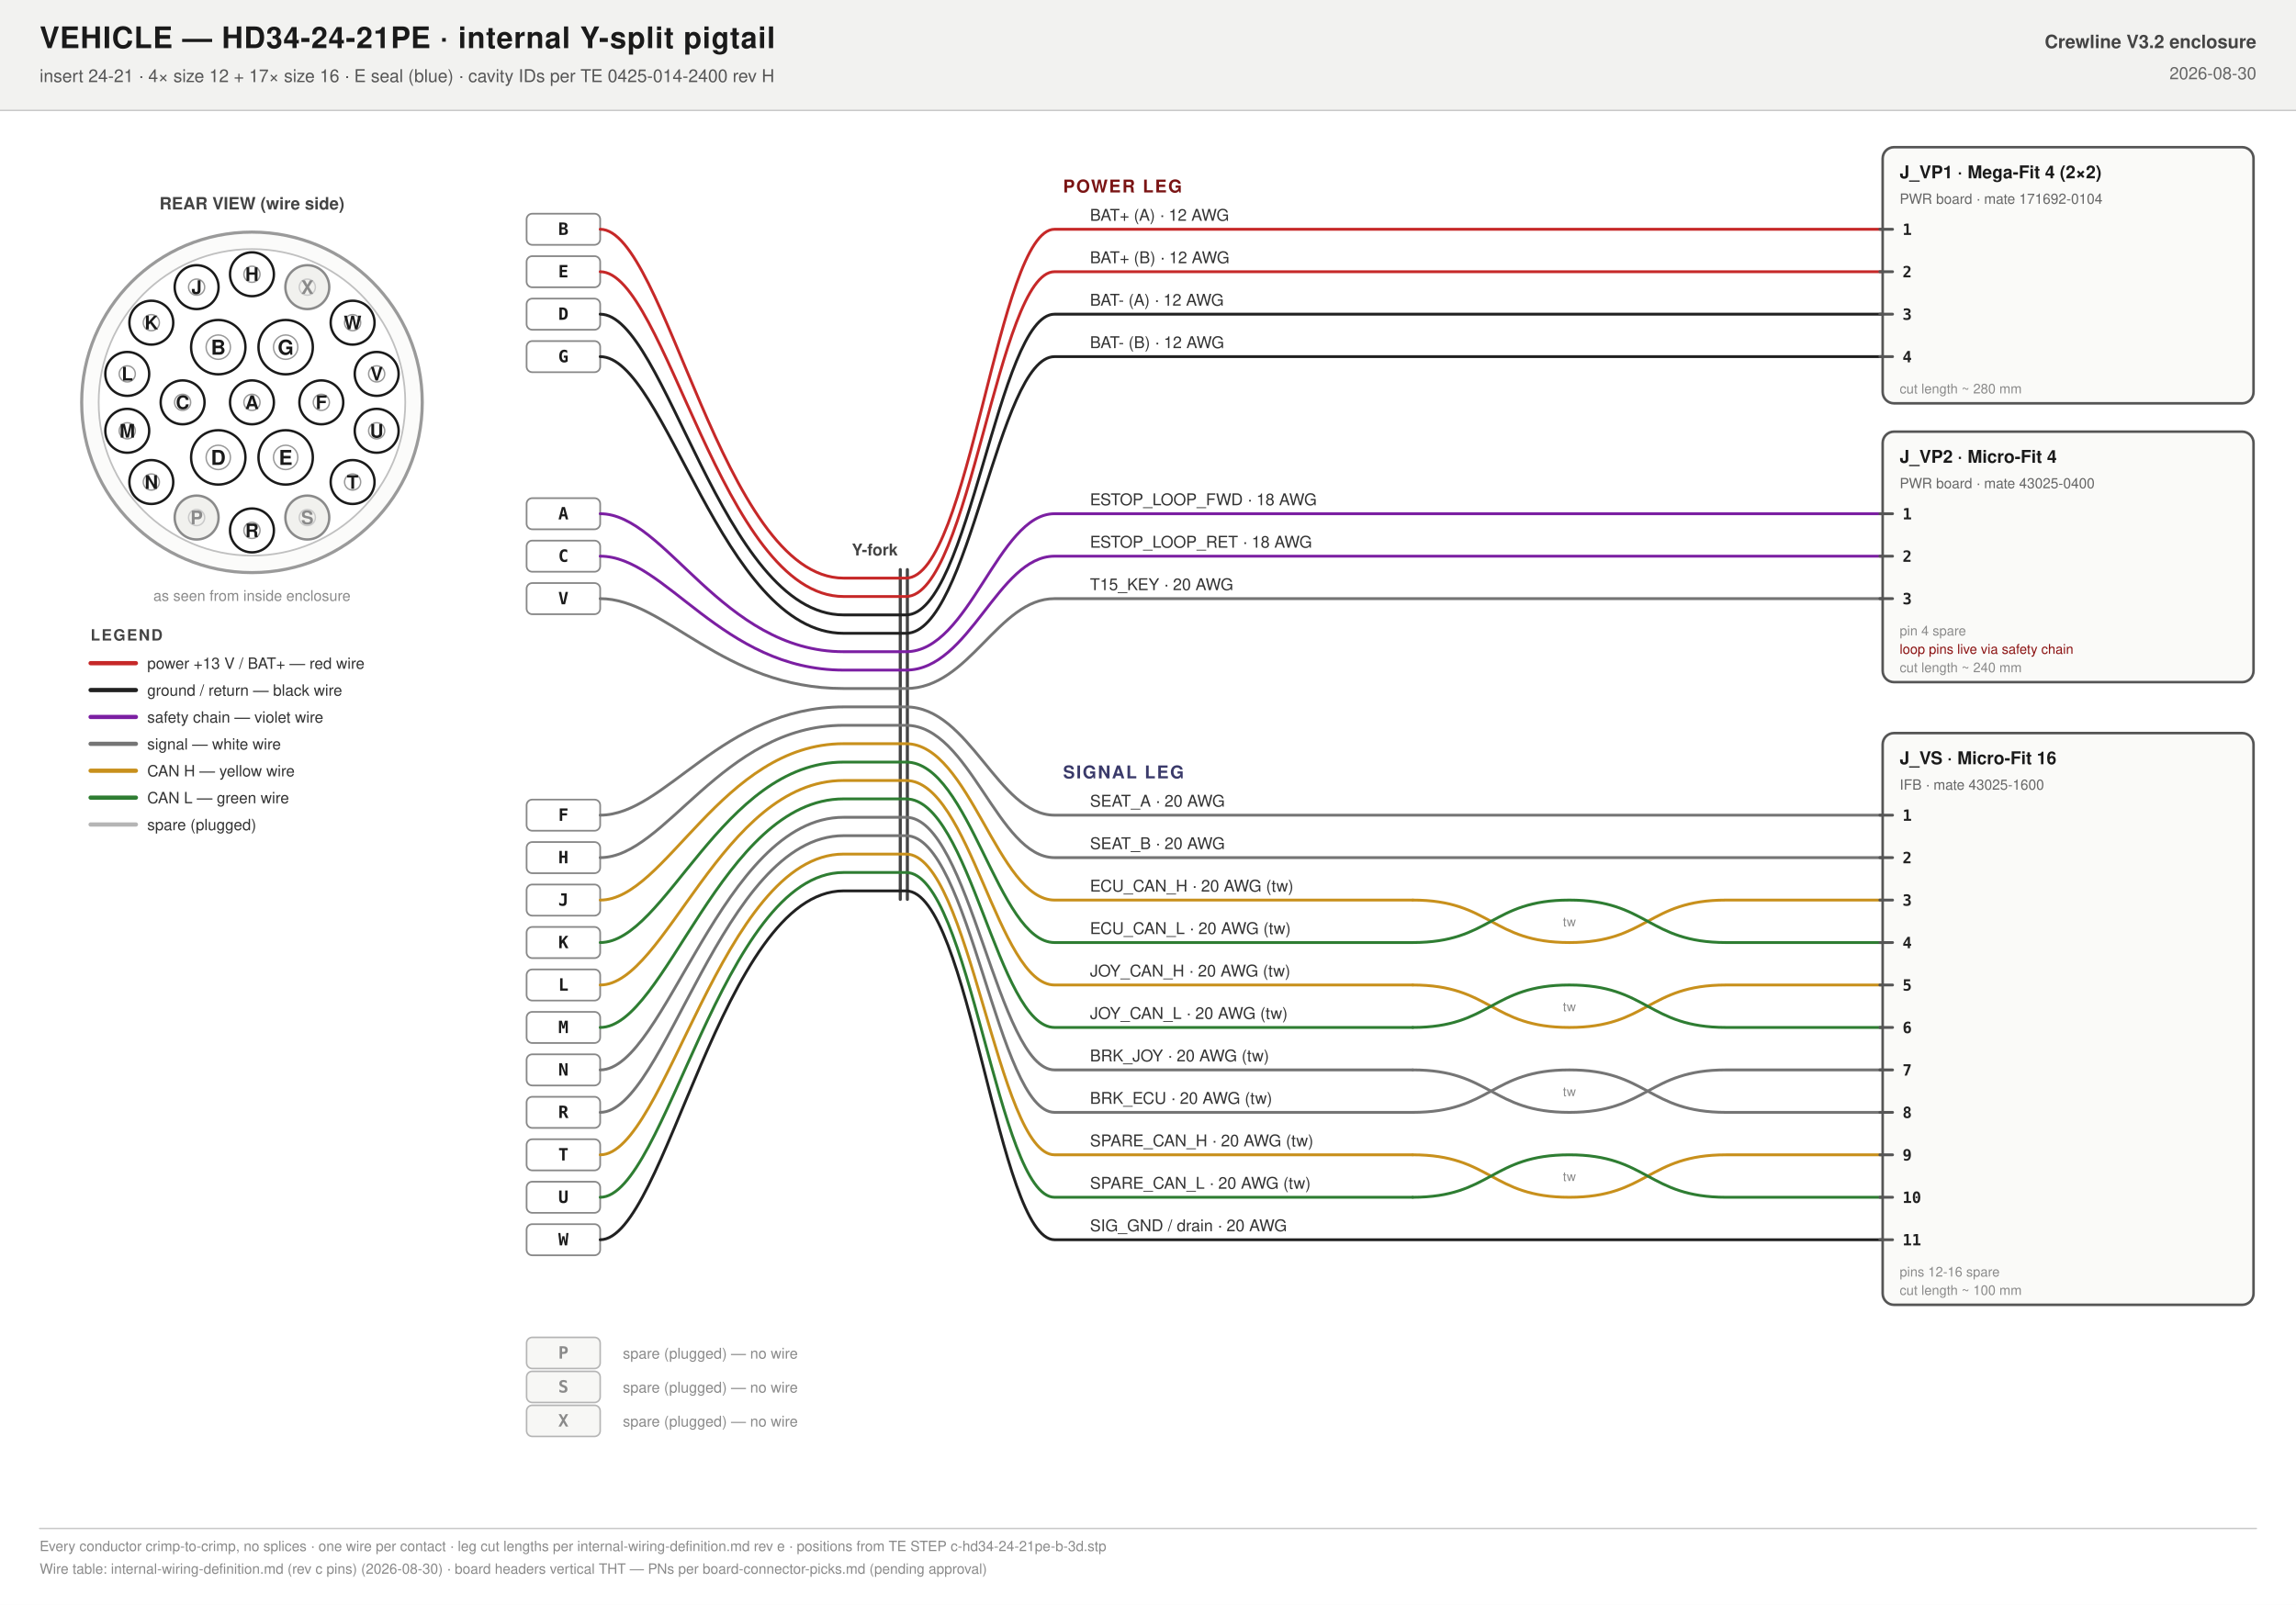
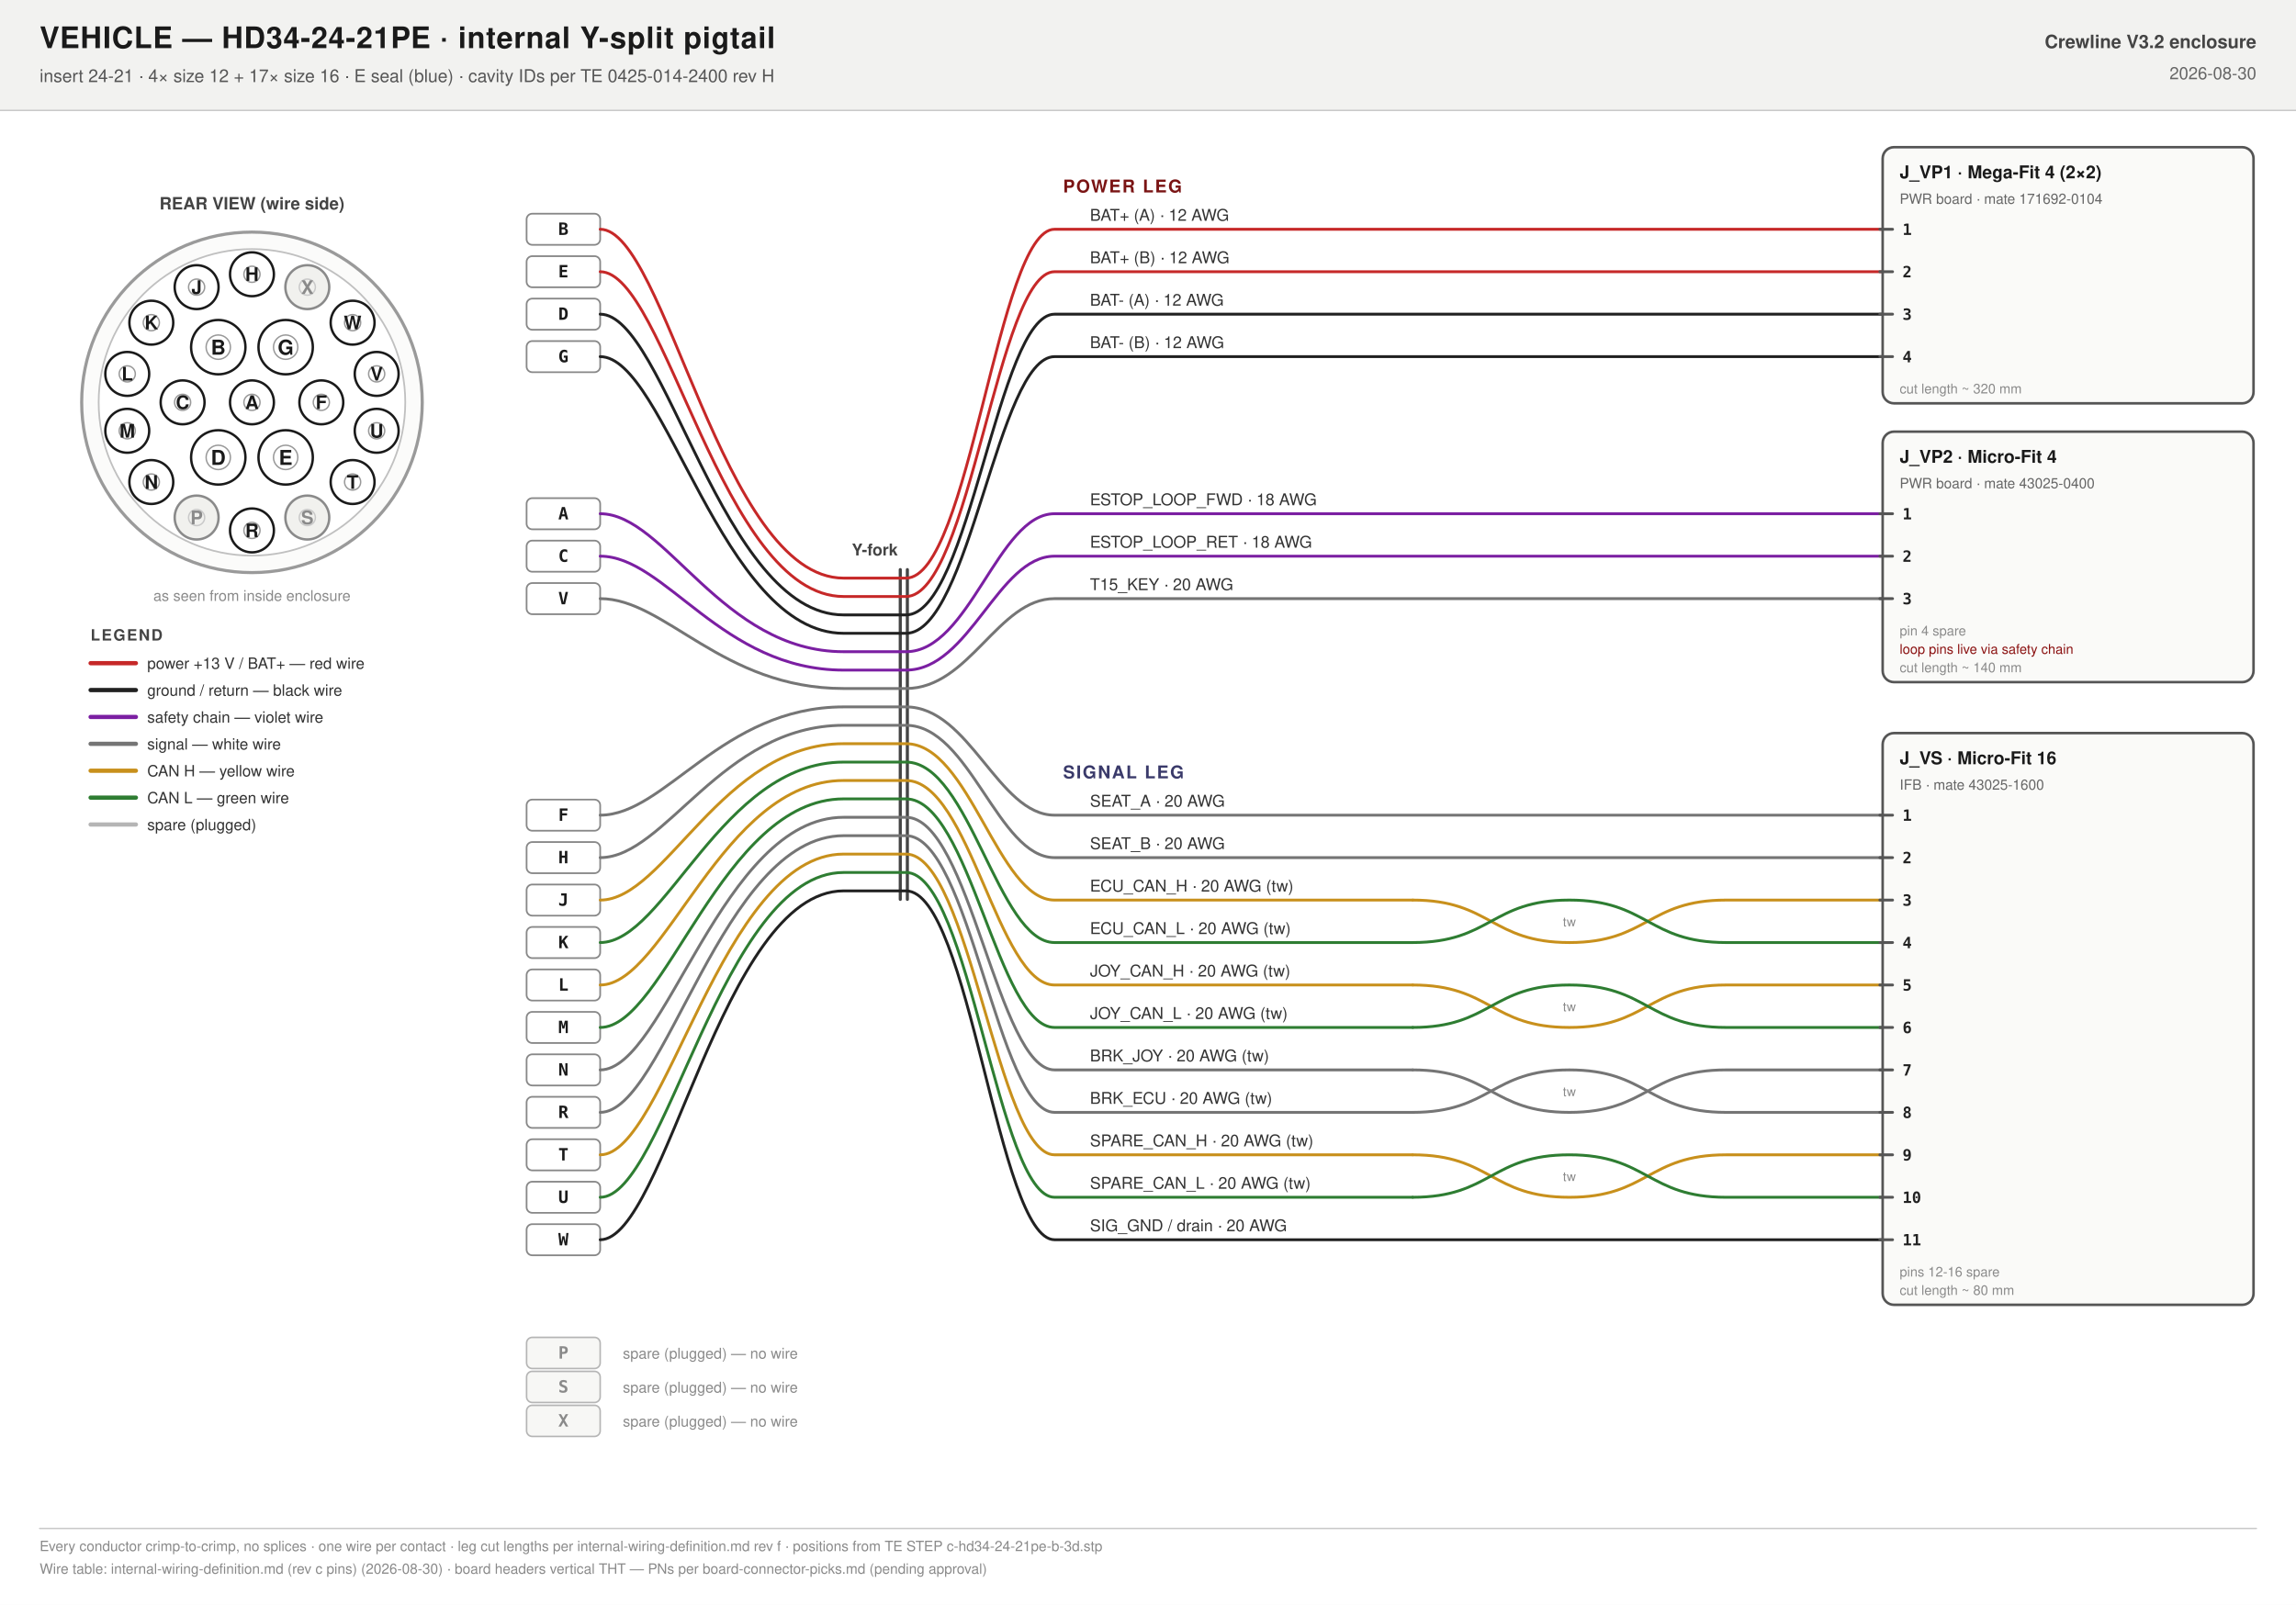
<svg xmlns="http://www.w3.org/2000/svg" width="1622" height="1134" viewBox="0 0 1622 1134">
  <rect x="0" y="0" width="1622" height="1134" fill="#ffffff" />
  <rect x="0.0" y="0.0" width="1622.0" height="78.0" rx="0" stroke="none" fill="#f2f2f0" stroke-width="1.5" />
  <line x1="0.0" y1="78.0" x2="1622.0" y2="78.0" stroke="#c9c9c9" stroke-width="1" stroke-linecap="round" />
  <text x="28.0" y="34.0" font-family="Helvetica Neue, Helvetica, Arial, sans-serif" font-size="21" fill="#1a1a1a" text-anchor="start" font-weight="bold" letter-spacing="0.5">VEHICLE — HD34-24-21PE · internal Y-split pigtail</text>
  <text x="28.0" y="58.0" font-family="Helvetica Neue, Helvetica, Arial, sans-serif" font-size="12.5" fill="#555" text-anchor="start" font-weight="normal">insert 24-21 · 4× size 12 + 17× size 16 · E seal (blue) · cavity IDs per TE 0425-014-2400 rev H</text>
  <text x="1594.0" y="34.0" font-family="Helvetica Neue, Helvetica, Arial, sans-serif" font-size="13" fill="#444" text-anchor="end" font-weight="bold">Crewline V3.2 enclosure</text>
  <text x="1594.0" y="56.0" font-family="Helvetica Neue, Helvetica, Arial, sans-serif" font-size="12" fill="#666" text-anchor="end" font-weight="normal">2026-08-30</text>
  <text x="178.0" y="148.0" font-family="Helvetica Neue, Helvetica, Arial, sans-serif" font-size="12" fill="#444" text-anchor="middle" font-weight="bold">REAR VIEW (wire side)</text>
  <circle cx="178.0" cy="284.3" r="120.3" stroke="#9a9a9a" fill="#fbfbfa" stroke-width="2.2" />
  <circle cx="178.0" cy="284.3" r="108.3" stroke="#c0c0c0" fill="#ffffff" stroke-width="1.2" />
  <circle cx="154.2" cy="245.3" r="19.2" stroke="#1a1a1a" fill="#ffffff" stroke-width="1.7" />
  <circle cx="154.2" cy="245.3" r="8.6" stroke="#999" fill="none" stroke-width="1.0" />
  <text x="154.2" y="250.6" font-family="Helvetica Neue, Helvetica, Arial, sans-serif" font-size="14.5" fill="#1a1a1a" text-anchor="middle" font-weight="bold">B</text>
  <circle cx="201.8" cy="245.3" r="19.2" stroke="#1a1a1a" fill="#ffffff" stroke-width="1.7" />
  <circle cx="201.8" cy="245.3" r="8.6" stroke="#999" fill="none" stroke-width="1.0" />
  <text x="201.8" y="250.6" font-family="Helvetica Neue, Helvetica, Arial, sans-serif" font-size="14.5" fill="#1a1a1a" text-anchor="middle" font-weight="bold">G</text>
  <circle cx="154.2" cy="323.2" r="19.2" stroke="#1a1a1a" fill="#ffffff" stroke-width="1.7" />
  <circle cx="154.2" cy="323.2" r="8.6" stroke="#999" fill="none" stroke-width="1.0" />
  <text x="154.2" y="328.5" font-family="Helvetica Neue, Helvetica, Arial, sans-serif" font-size="14.5" fill="#1a1a1a" text-anchor="middle" font-weight="bold">D</text>
  <circle cx="201.8" cy="323.2" r="19.2" stroke="#1a1a1a" fill="#ffffff" stroke-width="1.7" />
  <circle cx="201.8" cy="323.2" r="8.6" stroke="#999" fill="none" stroke-width="1.0" />
  <text x="201.8" y="328.5" font-family="Helvetica Neue, Helvetica, Arial, sans-serif" font-size="14.5" fill="#1a1a1a" text-anchor="middle" font-weight="bold">E</text>
  <circle cx="178.0" cy="284.3" r="15.5" stroke="#1a1a1a" fill="#ffffff" stroke-width="1.7" />
  <circle cx="178.0" cy="284.3" r="5.7" stroke="#999" fill="none" stroke-width="1.0" />
  <text x="178.0" y="289.0" font-family="Helvetica Neue, Helvetica, Arial, sans-serif" font-size="13.213" fill="#1a1a1a" text-anchor="middle" font-weight="bold">A</text>
  <circle cx="129.0" cy="284.3" r="15.5" stroke="#1a1a1a" fill="#ffffff" stroke-width="1.7" />
  <circle cx="129.0" cy="284.3" r="5.7" stroke="#999" fill="none" stroke-width="1.0" />
  <text x="129.0" y="289.0" font-family="Helvetica Neue, Helvetica, Arial, sans-serif" font-size="13.213" fill="#1a1a1a" text-anchor="middle" font-weight="bold">C</text>
  <circle cx="227.0" cy="284.3" r="15.5" stroke="#1a1a1a" fill="#ffffff" stroke-width="1.7" />
  <circle cx="227.0" cy="284.3" r="5.7" stroke="#999" fill="none" stroke-width="1.0" />
  <text x="227.0" y="289.0" font-family="Helvetica Neue, Helvetica, Arial, sans-serif" font-size="13.213" fill="#1a1a1a" text-anchor="middle" font-weight="bold">F</text>
  <circle cx="178.0" cy="193.8" r="15.5" stroke="#1a1a1a" fill="#ffffff" stroke-width="1.7" />
  <circle cx="178.0" cy="193.8" r="5.7" stroke="#999" fill="none" stroke-width="1.0" />
  <text x="178.0" y="198.5" font-family="Helvetica Neue, Helvetica, Arial, sans-serif" font-size="13.213" fill="#1a1a1a" text-anchor="middle" font-weight="bold">H</text>
  <circle cx="138.9" cy="202.9" r="15.5" stroke="#1a1a1a" fill="#ffffff" stroke-width="1.7" />
  <circle cx="138.9" cy="202.9" r="5.7" stroke="#999" fill="none" stroke-width="1.0" />
  <text x="138.9" y="207.7" font-family="Helvetica Neue, Helvetica, Arial, sans-serif" font-size="13.213" fill="#1a1a1a" text-anchor="middle" font-weight="bold">J</text>
  <circle cx="106.9" cy="228.0" r="15.5" stroke="#1a1a1a" fill="#ffffff" stroke-width="1.7" />
  <circle cx="106.9" cy="228.0" r="5.7" stroke="#999" fill="none" stroke-width="1.0" />
  <text x="106.9" y="232.7" font-family="Helvetica Neue, Helvetica, Arial, sans-serif" font-size="13.213" fill="#1a1a1a" text-anchor="middle" font-weight="bold">K</text>
  <circle cx="89.9" cy="264.2" r="15.5" stroke="#1a1a1a" fill="#ffffff" stroke-width="1.7" />
  <circle cx="89.9" cy="264.2" r="5.7" stroke="#999" fill="none" stroke-width="1.0" />
  <text x="89.9" y="268.9" font-family="Helvetica Neue, Helvetica, Arial, sans-serif" font-size="13.213" fill="#1a1a1a" text-anchor="middle" font-weight="bold">L</text>
  <circle cx="89.9" cy="304.4" r="15.5" stroke="#1a1a1a" fill="#ffffff" stroke-width="1.7" />
  <circle cx="89.9" cy="304.4" r="5.7" stroke="#999" fill="none" stroke-width="1.0" />
  <text x="89.9" y="309.2" font-family="Helvetica Neue, Helvetica, Arial, sans-serif" font-size="13.213" fill="#1a1a1a" text-anchor="middle" font-weight="bold">M</text>
  <circle cx="106.9" cy="340.6" r="15.5" stroke="#1a1a1a" fill="#ffffff" stroke-width="1.7" />
  <circle cx="106.9" cy="340.6" r="5.7" stroke="#999" fill="none" stroke-width="1.0" />
  <text x="106.9" y="345.4" font-family="Helvetica Neue, Helvetica, Arial, sans-serif" font-size="13.213" fill="#1a1a1a" text-anchor="middle" font-weight="bold">N</text>
  <circle cx="138.9" cy="365.7" r="15.5" stroke="#8a8a8a" fill="#f1f1ee" stroke-width="1.7" />
  <circle cx="138.9" cy="365.7" r="5.7" stroke="#c9c9c9" fill="none" stroke-width="1.0" />
  <text x="138.9" y="370.4" font-family="Helvetica Neue, Helvetica, Arial, sans-serif" font-size="13.213" fill="#8a8a8a" text-anchor="middle" font-weight="bold">P</text>
  <circle cx="178.0" cy="374.8" r="15.5" stroke="#1a1a1a" fill="#ffffff" stroke-width="1.7" />
  <circle cx="178.0" cy="374.8" r="5.7" stroke="#999" fill="none" stroke-width="1.0" />
  <text x="178.0" y="379.6" font-family="Helvetica Neue, Helvetica, Arial, sans-serif" font-size="13.213" fill="#1a1a1a" text-anchor="middle" font-weight="bold">R</text>
  <circle cx="217.1" cy="365.7" r="15.5" stroke="#8a8a8a" fill="#f1f1ee" stroke-width="1.7" />
  <circle cx="217.1" cy="365.7" r="5.7" stroke="#c9c9c9" fill="none" stroke-width="1.0" />
  <text x="217.1" y="370.4" font-family="Helvetica Neue, Helvetica, Arial, sans-serif" font-size="13.213" fill="#8a8a8a" text-anchor="middle" font-weight="bold">S</text>
  <circle cx="249.1" cy="340.6" r="15.5" stroke="#1a1a1a" fill="#ffffff" stroke-width="1.7" />
  <circle cx="249.1" cy="340.6" r="5.7" stroke="#999" fill="none" stroke-width="1.0" />
  <text x="249.1" y="345.4" font-family="Helvetica Neue, Helvetica, Arial, sans-serif" font-size="13.213" fill="#1a1a1a" text-anchor="middle" font-weight="bold">T</text>
  <circle cx="266.1" cy="304.4" r="15.5" stroke="#1a1a1a" fill="#ffffff" stroke-width="1.7" />
  <circle cx="266.1" cy="304.4" r="5.7" stroke="#999" fill="none" stroke-width="1.0" />
  <text x="266.1" y="309.2" font-family="Helvetica Neue, Helvetica, Arial, sans-serif" font-size="13.213" fill="#1a1a1a" text-anchor="middle" font-weight="bold">U</text>
  <circle cx="266.1" cy="264.2" r="15.5" stroke="#1a1a1a" fill="#ffffff" stroke-width="1.7" />
  <circle cx="266.1" cy="264.2" r="5.7" stroke="#999" fill="none" stroke-width="1.0" />
  <text x="266.1" y="268.9" font-family="Helvetica Neue, Helvetica, Arial, sans-serif" font-size="13.213" fill="#1a1a1a" text-anchor="middle" font-weight="bold">V</text>
  <circle cx="249.1" cy="228.0" r="15.5" stroke="#1a1a1a" fill="#ffffff" stroke-width="1.7" />
  <circle cx="249.1" cy="228.0" r="5.7" stroke="#999" fill="none" stroke-width="1.0" />
  <text x="249.1" y="232.7" font-family="Helvetica Neue, Helvetica, Arial, sans-serif" font-size="13.213" fill="#1a1a1a" text-anchor="middle" font-weight="bold">W</text>
  <circle cx="217.1" cy="202.9" r="15.5" stroke="#8a8a8a" fill="#f1f1ee" stroke-width="1.7" />
  <circle cx="217.1" cy="202.9" r="5.7" stroke="#c9c9c9" fill="none" stroke-width="1.0" />
  <text x="217.1" y="207.7" font-family="Helvetica Neue, Helvetica, Arial, sans-serif" font-size="13.213" fill="#8a8a8a" text-anchor="middle" font-weight="bold">X</text>
  <text x="178.0" y="424.6" font-family="Helvetica Neue, Helvetica, Arial, sans-serif" font-size="10.5" fill="#8a8a8a" text-anchor="middle" font-weight="normal">as seen from inside enclosure</text>
  <text x="64.0" y="452.6" font-family="Helvetica Neue, Helvetica, Arial, sans-serif" font-size="11" fill="#444" text-anchor="start" font-weight="bold" letter-spacing="1">LEGEND</text>
  <line x1="64.0" y1="468.6" x2="96.0" y2="468.6" stroke="#c62828" stroke-width="3" stroke-linecap="round" />
  <text x="104.0" y="472.6" font-family="Helvetica Neue, Helvetica, Arial, sans-serif" font-size="11" fill="#333" text-anchor="start" font-weight="normal">power +13 V / BAT+ — red wire</text>
  <line x1="64.0" y1="487.6" x2="96.0" y2="487.6" stroke="#212121" stroke-width="3" stroke-linecap="round" />
  <text x="104.0" y="491.6" font-family="Helvetica Neue, Helvetica, Arial, sans-serif" font-size="11" fill="#333" text-anchor="start" font-weight="normal">ground / return — black wire</text>
  <line x1="64.0" y1="506.6" x2="96.0" y2="506.6" stroke="#7b1fa2" stroke-width="3" stroke-linecap="round" />
  <text x="104.0" y="510.6" font-family="Helvetica Neue, Helvetica, Arial, sans-serif" font-size="11" fill="#333" text-anchor="start" font-weight="normal">safety chain — violet wire</text>
  <line x1="64.0" y1="525.6" x2="96.0" y2="525.6" stroke="#757575" stroke-width="3" stroke-linecap="round" />
  <text x="104.0" y="529.6" font-family="Helvetica Neue, Helvetica, Arial, sans-serif" font-size="11" fill="#333" text-anchor="start" font-weight="normal">signal — white wire</text>
  <line x1="64.0" y1="544.6" x2="96.0" y2="544.6" stroke="#c8901c" stroke-width="3" stroke-linecap="round" />
  <text x="104.0" y="548.6" font-family="Helvetica Neue, Helvetica, Arial, sans-serif" font-size="11" fill="#333" text-anchor="start" font-weight="normal">CAN H — yellow wire</text>
  <line x1="64.0" y1="563.6" x2="96.0" y2="563.6" stroke="#2e7d32" stroke-width="3" stroke-linecap="round" />
  <text x="104.0" y="567.6" font-family="Helvetica Neue, Helvetica, Arial, sans-serif" font-size="11" fill="#333" text-anchor="start" font-weight="normal">CAN L — green wire</text>
  <line x1="64.0" y1="582.6" x2="96.0" y2="582.6" stroke="#b5b5b5" stroke-width="3" stroke-linecap="round" />
  <text x="104.0" y="586.6" font-family="Helvetica Neue, Helvetica, Arial, sans-serif" font-size="11" fill="#333" text-anchor="start" font-weight="normal">spare (plugged)</text>
  <line x1="636.0" y1="402.5" x2="636.0" y2="635.5" stroke="#444" stroke-width="2.2" stroke-linecap="round" />
  <line x1="641.0" y1="402.5" x2="641.0" y2="635.5" stroke="#444" stroke-width="2.2" stroke-linecap="round" />
  <text x="618.0" y="392.5" font-family="Helvetica Neue, Helvetica, Arial, sans-serif" font-size="11.5" fill="#444" text-anchor="middle" font-weight="bold">Y-fork</text>
  <rect x="372.0" y="151.0" width="52.0" height="22.0" rx="4" stroke="#888" fill="#fff" stroke-width="1.2" />
  <text x="398.0" y="166.0" font-family="Menlo, Consolas, monospace" font-size="12" fill="#1a1a1a" text-anchor="middle" font-weight="bold">B</text>
  <path d="M 424 162 C 470 162 510 408.5 596 408.5 L 640 408.5 C 685 408.5 705 162 745 162 L 1330 162" stroke="#c62828" stroke-width="2.0" fill="none" stroke-linecap="round" stroke-linejoin="round" />
  <text x="770.0" y="156.0" font-family="Helvetica Neue, Helvetica, Arial, sans-serif" font-size="11.5" fill="#333" text-anchor="start" font-weight="normal">BAT+ (A) · 12 AWG</text>
  <rect x="372.0" y="181.0" width="52.0" height="22.0" rx="4" stroke="#888" fill="#fff" stroke-width="1.2" />
  <text x="398.0" y="196.0" font-family="Menlo, Consolas, monospace" font-size="12" fill="#1a1a1a" text-anchor="middle" font-weight="bold">E</text>
  <path d="M 424 192 C 470 192 510 421.5 596 421.5 L 640 421.5 C 685 421.5 705 192 745 192 L 1330 192" stroke="#c62828" stroke-width="2.0" fill="none" stroke-linecap="round" stroke-linejoin="round" />
  <text x="770.0" y="186.0" font-family="Helvetica Neue, Helvetica, Arial, sans-serif" font-size="11.5" fill="#333" text-anchor="start" font-weight="normal">BAT+ (B) · 12 AWG</text>
  <rect x="372.0" y="211.0" width="52.0" height="22.0" rx="4" stroke="#888" fill="#fff" stroke-width="1.2" />
  <text x="398.0" y="226.0" font-family="Menlo, Consolas, monospace" font-size="12" fill="#1a1a1a" text-anchor="middle" font-weight="bold">D</text>
  <path d="M 424 222 C 470 222 510 434.5 596 434.5 L 640 434.5 C 685 434.5 705 222 745 222 L 1330 222" stroke="#212121" stroke-width="2.0" fill="none" stroke-linecap="round" stroke-linejoin="round" />
  <text x="770.0" y="216.0" font-family="Helvetica Neue, Helvetica, Arial, sans-serif" font-size="11.5" fill="#333" text-anchor="start" font-weight="normal">BAT- (A) · 12 AWG</text>
  <rect x="372.0" y="241.0" width="52.0" height="22.0" rx="4" stroke="#888" fill="#fff" stroke-width="1.2" />
  <text x="398.0" y="256.0" font-family="Menlo, Consolas, monospace" font-size="12" fill="#1a1a1a" text-anchor="middle" font-weight="bold">G</text>
  <path d="M 424 252 C 470 252 510 447.5 596 447.5 L 640 447.5 C 685 447.5 705 252 745 252 L 1330 252" stroke="#212121" stroke-width="2.0" fill="none" stroke-linecap="round" stroke-linejoin="round" />
  <text x="770.0" y="246.0" font-family="Helvetica Neue, Helvetica, Arial, sans-serif" font-size="11.5" fill="#333" text-anchor="start" font-weight="normal">BAT- (B) · 12 AWG</text>
  <rect x="372.0" y="352.0" width="52.0" height="22.0" rx="4" stroke="#888" fill="#fff" stroke-width="1.2" />
  <text x="398.0" y="367.0" font-family="Menlo, Consolas, monospace" font-size="12" fill="#1a1a1a" text-anchor="middle" font-weight="bold">A</text>
  <path d="M 424 363 C 470 363 510 460.5 596 460.5 L 640 460.5 C 685 460.5 705 363 745 363 L 1330 363" stroke="#7b1fa2" stroke-width="2.0" fill="none" stroke-linecap="round" stroke-linejoin="round" />
  <text x="770.0" y="357.0" font-family="Helvetica Neue, Helvetica, Arial, sans-serif" font-size="11.5" fill="#333" text-anchor="start" font-weight="normal">ESTOP_LOOP_FWD · 18 AWG</text>
  <rect x="372.0" y="382.0" width="52.0" height="22.0" rx="4" stroke="#888" fill="#fff" stroke-width="1.2" />
  <text x="398.0" y="397.0" font-family="Menlo, Consolas, monospace" font-size="12" fill="#1a1a1a" text-anchor="middle" font-weight="bold">C</text>
  <path d="M 424 393 C 470 393 510 473.5 596 473.5 L 640 473.5 C 685 473.5 705 393 745 393 L 1330 393" stroke="#7b1fa2" stroke-width="2.0" fill="none" stroke-linecap="round" stroke-linejoin="round" />
  <text x="770.0" y="387.0" font-family="Helvetica Neue, Helvetica, Arial, sans-serif" font-size="11.5" fill="#333" text-anchor="start" font-weight="normal">ESTOP_LOOP_RET · 18 AWG</text>
  <rect x="372.0" y="412.0" width="52.0" height="22.0" rx="4" stroke="#888" fill="#fff" stroke-width="1.2" />
  <text x="398.0" y="427.0" font-family="Menlo, Consolas, monospace" font-size="12" fill="#1a1a1a" text-anchor="middle" font-weight="bold">V</text>
  <path d="M 424 423 C 470 423 510 486.5 596 486.5 L 640 486.5 C 685 486.5 705 423 745 423 L 1330 423" stroke="#757575" stroke-width="2.0" fill="none" stroke-linecap="round" stroke-linejoin="round" />
  <text x="770.0" y="417.0" font-family="Helvetica Neue, Helvetica, Arial, sans-serif" font-size="11.5" fill="#333" text-anchor="start" font-weight="normal">T15_KEY · 20 AWG</text>
  <rect x="372.0" y="565.0" width="52.0" height="22.0" rx="4" stroke="#888" fill="#fff" stroke-width="1.2" />
  <text x="398.0" y="580.0" font-family="Menlo, Consolas, monospace" font-size="12" fill="#1a1a1a" text-anchor="middle" font-weight="bold">F</text>
  <path d="M 424 576 C 470 576 510 499.5 596 499.5 L 640 499.5 C 685 499.5 705 576 745 576 L 1330 576" stroke="#757575" stroke-width="2.0" fill="none" stroke-linecap="round" stroke-linejoin="round" />
  <text x="770.0" y="570.0" font-family="Helvetica Neue, Helvetica, Arial, sans-serif" font-size="11.5" fill="#333" text-anchor="start" font-weight="normal">SEAT_A · 20 AWG</text>
  <rect x="372.0" y="595.0" width="52.0" height="22.0" rx="4" stroke="#888" fill="#fff" stroke-width="1.2" />
  <text x="398.0" y="610.0" font-family="Menlo, Consolas, monospace" font-size="12" fill="#1a1a1a" text-anchor="middle" font-weight="bold">H</text>
  <path d="M 424 606 C 470 606 510 512.5 596 512.5 L 640 512.5 C 685 512.5 705 606 745 606 L 1330 606" stroke="#757575" stroke-width="2.0" fill="none" stroke-linecap="round" stroke-linejoin="round" />
  <text x="770.0" y="600.0" font-family="Helvetica Neue, Helvetica, Arial, sans-serif" font-size="11.5" fill="#333" text-anchor="start" font-weight="normal">SEAT_B · 20 AWG</text>
  <rect x="372.0" y="625.0" width="52.0" height="22.0" rx="4" stroke="#888" fill="#fff" stroke-width="1.2" />
  <text x="398.0" y="640.0" font-family="Menlo, Consolas, monospace" font-size="12" fill="#1a1a1a" text-anchor="middle" font-weight="bold">J</text>
  <path d="M 424 636 C 470 636 510 525.5 596 525.5 L 640 525.5 C 685 525.5 705 636 745 636 L 998 636" stroke="#c8901c" stroke-width="2.0" fill="none" stroke-linecap="round" stroke-linejoin="round" />
  <text x="770.0" y="630.0" font-family="Helvetica Neue, Helvetica, Arial, sans-serif" font-size="11.5" fill="#333" text-anchor="start" font-weight="normal">ECU_CAN_H · 20 AWG (tw)</text>
  <rect x="372.0" y="655.0" width="52.0" height="22.0" rx="4" stroke="#888" fill="#fff" stroke-width="1.2" />
  <text x="398.0" y="670.0" font-family="Menlo, Consolas, monospace" font-size="12" fill="#1a1a1a" text-anchor="middle" font-weight="bold">K</text>
  <path d="M 424 666 C 470 666 510 538.5 596 538.5 L 640 538.5 C 685 538.5 705 666 745 666 L 998 666" stroke="#2e7d32" stroke-width="2.0" fill="none" stroke-linecap="round" stroke-linejoin="round" />
  <text x="770.0" y="660.0" font-family="Helvetica Neue, Helvetica, Arial, sans-serif" font-size="11.5" fill="#333" text-anchor="start" font-weight="normal">ECU_CAN_L · 20 AWG (tw)</text>
  <rect x="372.0" y="685.0" width="52.0" height="22.0" rx="4" stroke="#888" fill="#fff" stroke-width="1.2" />
  <text x="398.0" y="700.0" font-family="Menlo, Consolas, monospace" font-size="12" fill="#1a1a1a" text-anchor="middle" font-weight="bold">L</text>
  <path d="M 424 696 C 470 696 510 551.5 596 551.5 L 640 551.5 C 685 551.5 705 696 745 696 L 998 696" stroke="#c8901c" stroke-width="2.0" fill="none" stroke-linecap="round" stroke-linejoin="round" />
  <text x="770.0" y="690.0" font-family="Helvetica Neue, Helvetica, Arial, sans-serif" font-size="11.5" fill="#333" text-anchor="start" font-weight="normal">JOY_CAN_H · 20 AWG (tw)</text>
  <rect x="372.0" y="715.0" width="52.0" height="22.0" rx="4" stroke="#888" fill="#fff" stroke-width="1.2" />
  <text x="398.0" y="730.0" font-family="Menlo, Consolas, monospace" font-size="12" fill="#1a1a1a" text-anchor="middle" font-weight="bold">M</text>
  <path d="M 424 726 C 470 726 510 564.5 596 564.5 L 640 564.5 C 685 564.5 705 726 745 726 L 998 726" stroke="#2e7d32" stroke-width="2.0" fill="none" stroke-linecap="round" stroke-linejoin="round" />
  <text x="770.0" y="720.0" font-family="Helvetica Neue, Helvetica, Arial, sans-serif" font-size="11.5" fill="#333" text-anchor="start" font-weight="normal">JOY_CAN_L · 20 AWG (tw)</text>
  <rect x="372.0" y="745.0" width="52.0" height="22.0" rx="4" stroke="#888" fill="#fff" stroke-width="1.2" />
  <text x="398.0" y="760.0" font-family="Menlo, Consolas, monospace" font-size="12" fill="#1a1a1a" text-anchor="middle" font-weight="bold">N</text>
  <path d="M 424 756 C 470 756 510 577.5 596 577.5 L 640 577.5 C 685 577.5 705 756 745 756 L 998 756" stroke="#757575" stroke-width="2.0" fill="none" stroke-linecap="round" stroke-linejoin="round" />
  <text x="770.0" y="750.0" font-family="Helvetica Neue, Helvetica, Arial, sans-serif" font-size="11.5" fill="#333" text-anchor="start" font-weight="normal">BRK_JOY · 20 AWG (tw)</text>
  <rect x="372.0" y="775.0" width="52.0" height="22.0" rx="4" stroke="#888" fill="#fff" stroke-width="1.2" />
  <text x="398.0" y="790.0" font-family="Menlo, Consolas, monospace" font-size="12" fill="#1a1a1a" text-anchor="middle" font-weight="bold">R</text>
  <path d="M 424 786 C 470 786 510 590.5 596 590.5 L 640 590.5 C 685 590.5 705 786 745 786 L 998 786" stroke="#757575" stroke-width="2.0" fill="none" stroke-linecap="round" stroke-linejoin="round" />
  <text x="770.0" y="780.0" font-family="Helvetica Neue, Helvetica, Arial, sans-serif" font-size="11.5" fill="#333" text-anchor="start" font-weight="normal">BRK_ECU · 20 AWG (tw)</text>
  <rect x="372.0" y="805.0" width="52.0" height="22.0" rx="4" stroke="#888" fill="#fff" stroke-width="1.2" />
  <text x="398.0" y="820.0" font-family="Menlo, Consolas, monospace" font-size="12" fill="#1a1a1a" text-anchor="middle" font-weight="bold">T</text>
  <path d="M 424 816 C 470 816 510 603.5 596 603.5 L 640 603.5 C 685 603.5 705 816 745 816 L 998 816" stroke="#c8901c" stroke-width="2.0" fill="none" stroke-linecap="round" stroke-linejoin="round" />
  <text x="770.0" y="810.0" font-family="Helvetica Neue, Helvetica, Arial, sans-serif" font-size="11.5" fill="#333" text-anchor="start" font-weight="normal">SPARE_CAN_H · 20 AWG (tw)</text>
  <rect x="372.0" y="835.0" width="52.0" height="22.0" rx="4" stroke="#888" fill="#fff" stroke-width="1.2" />
  <text x="398.0" y="850.0" font-family="Menlo, Consolas, monospace" font-size="12" fill="#1a1a1a" text-anchor="middle" font-weight="bold">U</text>
  <path d="M 424 846 C 470 846 510 616.5 596 616.5 L 640 616.5 C 685 616.5 705 846 745 846 L 998 846" stroke="#2e7d32" stroke-width="2.0" fill="none" stroke-linecap="round" stroke-linejoin="round" />
  <text x="770.0" y="840.0" font-family="Helvetica Neue, Helvetica, Arial, sans-serif" font-size="11.5" fill="#333" text-anchor="start" font-weight="normal">SPARE_CAN_L · 20 AWG (tw)</text>
  <rect x="372.0" y="865.0" width="52.0" height="22.0" rx="4" stroke="#888" fill="#fff" stroke-width="1.2" />
  <text x="398.0" y="880.0" font-family="Menlo, Consolas, monospace" font-size="12" fill="#1a1a1a" text-anchor="middle" font-weight="bold">W</text>
  <path d="M 424 876 C 470 876 510 629.5 596 629.5 L 640 629.5 C 685 629.5 705 876 745 876 L 1330 876" stroke="#212121" stroke-width="2.0" fill="none" stroke-linecap="round" stroke-linejoin="round" />
  <text x="770.0" y="870.0" font-family="Helvetica Neue, Helvetica, Arial, sans-serif" font-size="11.5" fill="#333" text-anchor="start" font-weight="normal">SIG_GND / drain · 20 AWG</text>
  <path d="M 998 636 C 1053.333 636 1053.333 666 1108.667 666 C 1164.0 666 1164.0 636 1219.333 636 L 1330 636" stroke="#c8901c" stroke-width="2.0" fill="none" stroke-linecap="round" stroke-linejoin="round" />
  <path d="M 998 666 C 1053.333 666 1053.333 636 1108.667 636 C 1164.0 636 1164.0 666 1219.333 666 L 1330 666" stroke="#2e7d32" stroke-width="2.0" fill="none" stroke-linecap="round" stroke-linejoin="round" />
  <text x="1108.7" y="654.5" font-family="Helvetica Neue, Helvetica, Arial, sans-serif" font-size="9" fill="#8a8a8a" text-anchor="middle" font-weight="normal">tw</text>
  <path d="M 998 696 C 1053.333 696 1053.333 726 1108.667 726 C 1164.0 726 1164.0 696 1219.333 696 L 1330 696" stroke="#c8901c" stroke-width="2.0" fill="none" stroke-linecap="round" stroke-linejoin="round" />
  <path d="M 998 726 C 1053.333 726 1053.333 696 1108.667 696 C 1164.0 696 1164.0 726 1219.333 726 L 1330 726" stroke="#2e7d32" stroke-width="2.0" fill="none" stroke-linecap="round" stroke-linejoin="round" />
  <text x="1108.7" y="714.5" font-family="Helvetica Neue, Helvetica, Arial, sans-serif" font-size="9" fill="#8a8a8a" text-anchor="middle" font-weight="normal">tw</text>
  <path d="M 998 756 C 1053.333 756 1053.333 786 1108.667 786 C 1164.0 786 1164.0 756 1219.333 756 L 1330 756" stroke="#757575" stroke-width="2.0" fill="none" stroke-linecap="round" stroke-linejoin="round" />
  <path d="M 998 786 C 1053.333 786 1053.333 756 1108.667 756 C 1164.0 756 1164.0 786 1219.333 786 L 1330 786" stroke="#757575" stroke-width="2.0" fill="none" stroke-linecap="round" stroke-linejoin="round" />
  <text x="1108.7" y="774.5" font-family="Helvetica Neue, Helvetica, Arial, sans-serif" font-size="9" fill="#8a8a8a" text-anchor="middle" font-weight="normal">tw</text>
  <path d="M 998 816 C 1053.333 816 1053.333 846 1108.667 846 C 1164.0 846 1164.0 816 1219.333 816 L 1330 816" stroke="#c8901c" stroke-width="2.0" fill="none" stroke-linecap="round" stroke-linejoin="round" />
  <path d="M 998 846 C 1053.333 846 1053.333 816 1108.667 816 C 1164.0 816 1164.0 846 1219.333 846 L 1330 846" stroke="#2e7d32" stroke-width="2.0" fill="none" stroke-linecap="round" stroke-linejoin="round" />
  <text x="1108.7" y="834.5" font-family="Helvetica Neue, Helvetica, Arial, sans-serif" font-size="9" fill="#8a8a8a" text-anchor="middle" font-weight="normal">tw</text>
  <text x="751.0" y="136.0" font-family="Helvetica Neue, Helvetica, Arial, sans-serif" font-size="12.5" fill="#7a1414" text-anchor="start" font-weight="bold" letter-spacing="1">POWER LEG</text>
  <text x="751.0" y="550.0" font-family="Helvetica Neue, Helvetica, Arial, sans-serif" font-size="12.5" fill="#3a3a6a" text-anchor="start" font-weight="bold" letter-spacing="1">SIGNAL LEG</text>
  <rect x="1330.0" y="104.0" width="262.0" height="181.0" rx="8" stroke="#555" fill="#fafaf8" stroke-width="1.8" />
  <text x="1342.0" y="126.0" font-family="Helvetica Neue, Helvetica, Arial, sans-serif" font-size="12.5" fill="#1a1a1a" text-anchor="start" font-weight="bold">J_VP1 · Mega-Fit 4 (2×2)</text>
  <text x="1342.0" y="144.0" font-family="Helvetica Neue, Helvetica, Arial, sans-serif" font-size="10" fill="#666" text-anchor="start" font-weight="normal">PWR board · mate 171692-0104</text>
-   <text x="1342.0" y="278.0" font-family="Helvetica Neue, Helvetica, Arial, sans-serif" font-size="9.5" fill="#8a8a8a" text-anchor="start" font-weight="normal">cut length ~ 280 mm</text>
+   <text x="1342.0" y="278.0" font-family="Helvetica Neue, Helvetica, Arial, sans-serif" font-size="9.5" fill="#8a8a8a" text-anchor="start" font-weight="normal">cut length ~ 320 mm</text>
  <line x1="1328.0" y1="162.0" x2="1337.0" y2="162.0" stroke="#555" stroke-width="2" stroke-linecap="round" />
  <text x="1344.0" y="166.0" font-family="Menlo, Consolas, monospace" font-size="11" fill="#222" text-anchor="start" font-weight="bold">1</text>
  <line x1="1328.0" y1="192.0" x2="1337.0" y2="192.0" stroke="#555" stroke-width="2" stroke-linecap="round" />
  <text x="1344.0" y="196.0" font-family="Menlo, Consolas, monospace" font-size="11" fill="#222" text-anchor="start" font-weight="bold">2</text>
  <line x1="1328.0" y1="222.0" x2="1337.0" y2="222.0" stroke="#555" stroke-width="2" stroke-linecap="round" />
  <text x="1344.0" y="226.0" font-family="Menlo, Consolas, monospace" font-size="11" fill="#222" text-anchor="start" font-weight="bold">3</text>
  <line x1="1328.0" y1="252.0" x2="1337.0" y2="252.0" stroke="#555" stroke-width="2" stroke-linecap="round" />
  <text x="1344.0" y="256.0" font-family="Menlo, Consolas, monospace" font-size="11" fill="#222" text-anchor="start" font-weight="bold">4</text>
  <rect x="1330.0" y="305.0" width="262.0" height="177.0" rx="8" stroke="#555" fill="#fafaf8" stroke-width="1.8" />
  <text x="1342.0" y="327.0" font-family="Helvetica Neue, Helvetica, Arial, sans-serif" font-size="12.5" fill="#1a1a1a" text-anchor="start" font-weight="bold">J_VP2 · Micro-Fit 4</text>
  <text x="1342.0" y="345.0" font-family="Helvetica Neue, Helvetica, Arial, sans-serif" font-size="10" fill="#666" text-anchor="start" font-weight="normal">PWR board · mate 43025-0400</text>
  <text x="1342.0" y="449.0" font-family="Helvetica Neue, Helvetica, Arial, sans-serif" font-size="9.5" fill="#8a8a8a" text-anchor="start" font-weight="normal">pin 4 spare</text>
  <text x="1342.0" y="462.0" font-family="Helvetica Neue, Helvetica, Arial, sans-serif" font-size="9.5" fill="#8a1010" text-anchor="start" font-weight="normal">loop pins live via safety chain</text>
-   <text x="1342.0" y="475.0" font-family="Helvetica Neue, Helvetica, Arial, sans-serif" font-size="9.5" fill="#8a8a8a" text-anchor="start" font-weight="normal">cut length ~ 240 mm</text>
+   <text x="1342.0" y="475.0" font-family="Helvetica Neue, Helvetica, Arial, sans-serif" font-size="9.5" fill="#8a8a8a" text-anchor="start" font-weight="normal">cut length ~ 140 mm</text>
  <line x1="1328.0" y1="363.0" x2="1337.0" y2="363.0" stroke="#555" stroke-width="2" stroke-linecap="round" />
  <text x="1344.0" y="367.0" font-family="Menlo, Consolas, monospace" font-size="11" fill="#222" text-anchor="start" font-weight="bold">1</text>
  <line x1="1328.0" y1="393.0" x2="1337.0" y2="393.0" stroke="#555" stroke-width="2" stroke-linecap="round" />
  <text x="1344.0" y="397.0" font-family="Menlo, Consolas, monospace" font-size="11" fill="#222" text-anchor="start" font-weight="bold">2</text>
  <line x1="1328.0" y1="423.0" x2="1337.0" y2="423.0" stroke="#555" stroke-width="2" stroke-linecap="round" />
  <text x="1344.0" y="427.0" font-family="Menlo, Consolas, monospace" font-size="11" fill="#222" text-anchor="start" font-weight="bold">3</text>
  <rect x="1330.0" y="518.0" width="262.0" height="404.0" rx="8" stroke="#555" fill="#fafaf8" stroke-width="1.8" />
  <text x="1342.0" y="540.0" font-family="Helvetica Neue, Helvetica, Arial, sans-serif" font-size="12.5" fill="#1a1a1a" text-anchor="start" font-weight="bold">J_VS · Micro-Fit 16</text>
  <text x="1342.0" y="558.0" font-family="Helvetica Neue, Helvetica, Arial, sans-serif" font-size="10" fill="#666" text-anchor="start" font-weight="normal">IFB · mate 43025-1600</text>
  <text x="1342.0" y="902.0" font-family="Helvetica Neue, Helvetica, Arial, sans-serif" font-size="9.5" fill="#8a8a8a" text-anchor="start" font-weight="normal">pins 12-16 spare</text>
-   <text x="1342.0" y="915.0" font-family="Helvetica Neue, Helvetica, Arial, sans-serif" font-size="9.5" fill="#8a8a8a" text-anchor="start" font-weight="normal">cut length ~ 100 mm</text>
+   <text x="1342.0" y="915.0" font-family="Helvetica Neue, Helvetica, Arial, sans-serif" font-size="9.5" fill="#8a8a8a" text-anchor="start" font-weight="normal">cut length ~ 80 mm</text>
  <line x1="1328.0" y1="576.0" x2="1337.0" y2="576.0" stroke="#555" stroke-width="2" stroke-linecap="round" />
  <text x="1344.0" y="580.0" font-family="Menlo, Consolas, monospace" font-size="11" fill="#222" text-anchor="start" font-weight="bold">1</text>
  <line x1="1328.0" y1="606.0" x2="1337.0" y2="606.0" stroke="#555" stroke-width="2" stroke-linecap="round" />
  <text x="1344.0" y="610.0" font-family="Menlo, Consolas, monospace" font-size="11" fill="#222" text-anchor="start" font-weight="bold">2</text>
  <line x1="1328.0" y1="636.0" x2="1337.0" y2="636.0" stroke="#555" stroke-width="2" stroke-linecap="round" />
  <text x="1344.0" y="640.0" font-family="Menlo, Consolas, monospace" font-size="11" fill="#222" text-anchor="start" font-weight="bold">3</text>
  <line x1="1328.0" y1="666.0" x2="1337.0" y2="666.0" stroke="#555" stroke-width="2" stroke-linecap="round" />
  <text x="1344.0" y="670.0" font-family="Menlo, Consolas, monospace" font-size="11" fill="#222" text-anchor="start" font-weight="bold">4</text>
  <line x1="1328.0" y1="696.0" x2="1337.0" y2="696.0" stroke="#555" stroke-width="2" stroke-linecap="round" />
  <text x="1344.0" y="700.0" font-family="Menlo, Consolas, monospace" font-size="11" fill="#222" text-anchor="start" font-weight="bold">5</text>
  <line x1="1328.0" y1="726.0" x2="1337.0" y2="726.0" stroke="#555" stroke-width="2" stroke-linecap="round" />
  <text x="1344.0" y="730.0" font-family="Menlo, Consolas, monospace" font-size="11" fill="#222" text-anchor="start" font-weight="bold">6</text>
  <line x1="1328.0" y1="756.0" x2="1337.0" y2="756.0" stroke="#555" stroke-width="2" stroke-linecap="round" />
  <text x="1344.0" y="760.0" font-family="Menlo, Consolas, monospace" font-size="11" fill="#222" text-anchor="start" font-weight="bold">7</text>
  <line x1="1328.0" y1="786.0" x2="1337.0" y2="786.0" stroke="#555" stroke-width="2" stroke-linecap="round" />
  <text x="1344.0" y="790.0" font-family="Menlo, Consolas, monospace" font-size="11" fill="#222" text-anchor="start" font-weight="bold">8</text>
  <line x1="1328.0" y1="816.0" x2="1337.0" y2="816.0" stroke="#555" stroke-width="2" stroke-linecap="round" />
  <text x="1344.0" y="820.0" font-family="Menlo, Consolas, monospace" font-size="11" fill="#222" text-anchor="start" font-weight="bold">9</text>
  <line x1="1328.0" y1="846.0" x2="1337.0" y2="846.0" stroke="#555" stroke-width="2" stroke-linecap="round" />
  <text x="1344.0" y="850.0" font-family="Menlo, Consolas, monospace" font-size="11" fill="#222" text-anchor="start" font-weight="bold">10</text>
  <line x1="1328.0" y1="876.0" x2="1337.0" y2="876.0" stroke="#555" stroke-width="2" stroke-linecap="round" />
  <text x="1344.0" y="880.0" font-family="Menlo, Consolas, monospace" font-size="11" fill="#222" text-anchor="start" font-weight="bold">11</text>
  <rect x="372.0" y="945.0" width="52.0" height="22.0" rx="4" stroke="#b5b5b5" fill="#f7f7f5" stroke-width="1.1" />
  <text x="398.0" y="960.0" font-family="Menlo, Consolas, monospace" font-size="12" fill="#8a8a8a" text-anchor="middle" font-weight="bold">P</text>
  <text x="440.0" y="960.0" font-family="Helvetica Neue, Helvetica, Arial, sans-serif" font-size="10.5" fill="#8a8a8a" text-anchor="start" font-weight="normal">spare (plugged) — no wire</text>
  <rect x="372.0" y="969.0" width="52.0" height="22.0" rx="4" stroke="#b5b5b5" fill="#f7f7f5" stroke-width="1.1" />
  <text x="398.0" y="984.0" font-family="Menlo, Consolas, monospace" font-size="12" fill="#8a8a8a" text-anchor="middle" font-weight="bold">S</text>
  <text x="440.0" y="984.0" font-family="Helvetica Neue, Helvetica, Arial, sans-serif" font-size="10.5" fill="#8a8a8a" text-anchor="start" font-weight="normal">spare (plugged) — no wire</text>
  <rect x="372.0" y="993.0" width="52.0" height="22.0" rx="4" stroke="#b5b5b5" fill="#f7f7f5" stroke-width="1.1" />
  <text x="398.0" y="1008.0" font-family="Menlo, Consolas, monospace" font-size="12" fill="#8a8a8a" text-anchor="middle" font-weight="bold">X</text>
  <text x="440.0" y="1008.0" font-family="Helvetica Neue, Helvetica, Arial, sans-serif" font-size="10.5" fill="#8a8a8a" text-anchor="start" font-weight="normal">spare (plugged) — no wire</text>
  <line x1="28.0" y1="1080.0" x2="1594.0" y2="1080.0" stroke="#c9c9c9" stroke-width="1" stroke-linecap="round" />
-   <text x="28.0" y="1096.0" font-family="Helvetica Neue, Helvetica, Arial, sans-serif" font-size="10" fill="#8a8a8a" text-anchor="start" font-weight="normal">Every conductor crimp-to-crimp, no splices · one wire per contact · leg cut lengths per internal-wiring-definition.md rev e · positions from TE STEP c-hd34-24-21pe-b-3d.stp</text>
+   <text x="28.0" y="1096.0" font-family="Helvetica Neue, Helvetica, Arial, sans-serif" font-size="10" fill="#8a8a8a" text-anchor="start" font-weight="normal">Every conductor crimp-to-crimp, no splices · one wire per contact · leg cut lengths per internal-wiring-definition.md rev f · positions from TE STEP c-hd34-24-21pe-b-3d.stp</text>
  <text x="28.0" y="1112.0" font-family="Helvetica Neue, Helvetica, Arial, sans-serif" font-size="10" fill="#8a8a8a" text-anchor="start" font-weight="normal">Wire table: internal-wiring-definition.md (rev c pins) (2026-08-30) · board headers vertical THT — PNs per board-connector-picks.md (pending approval)</text>
</svg>
